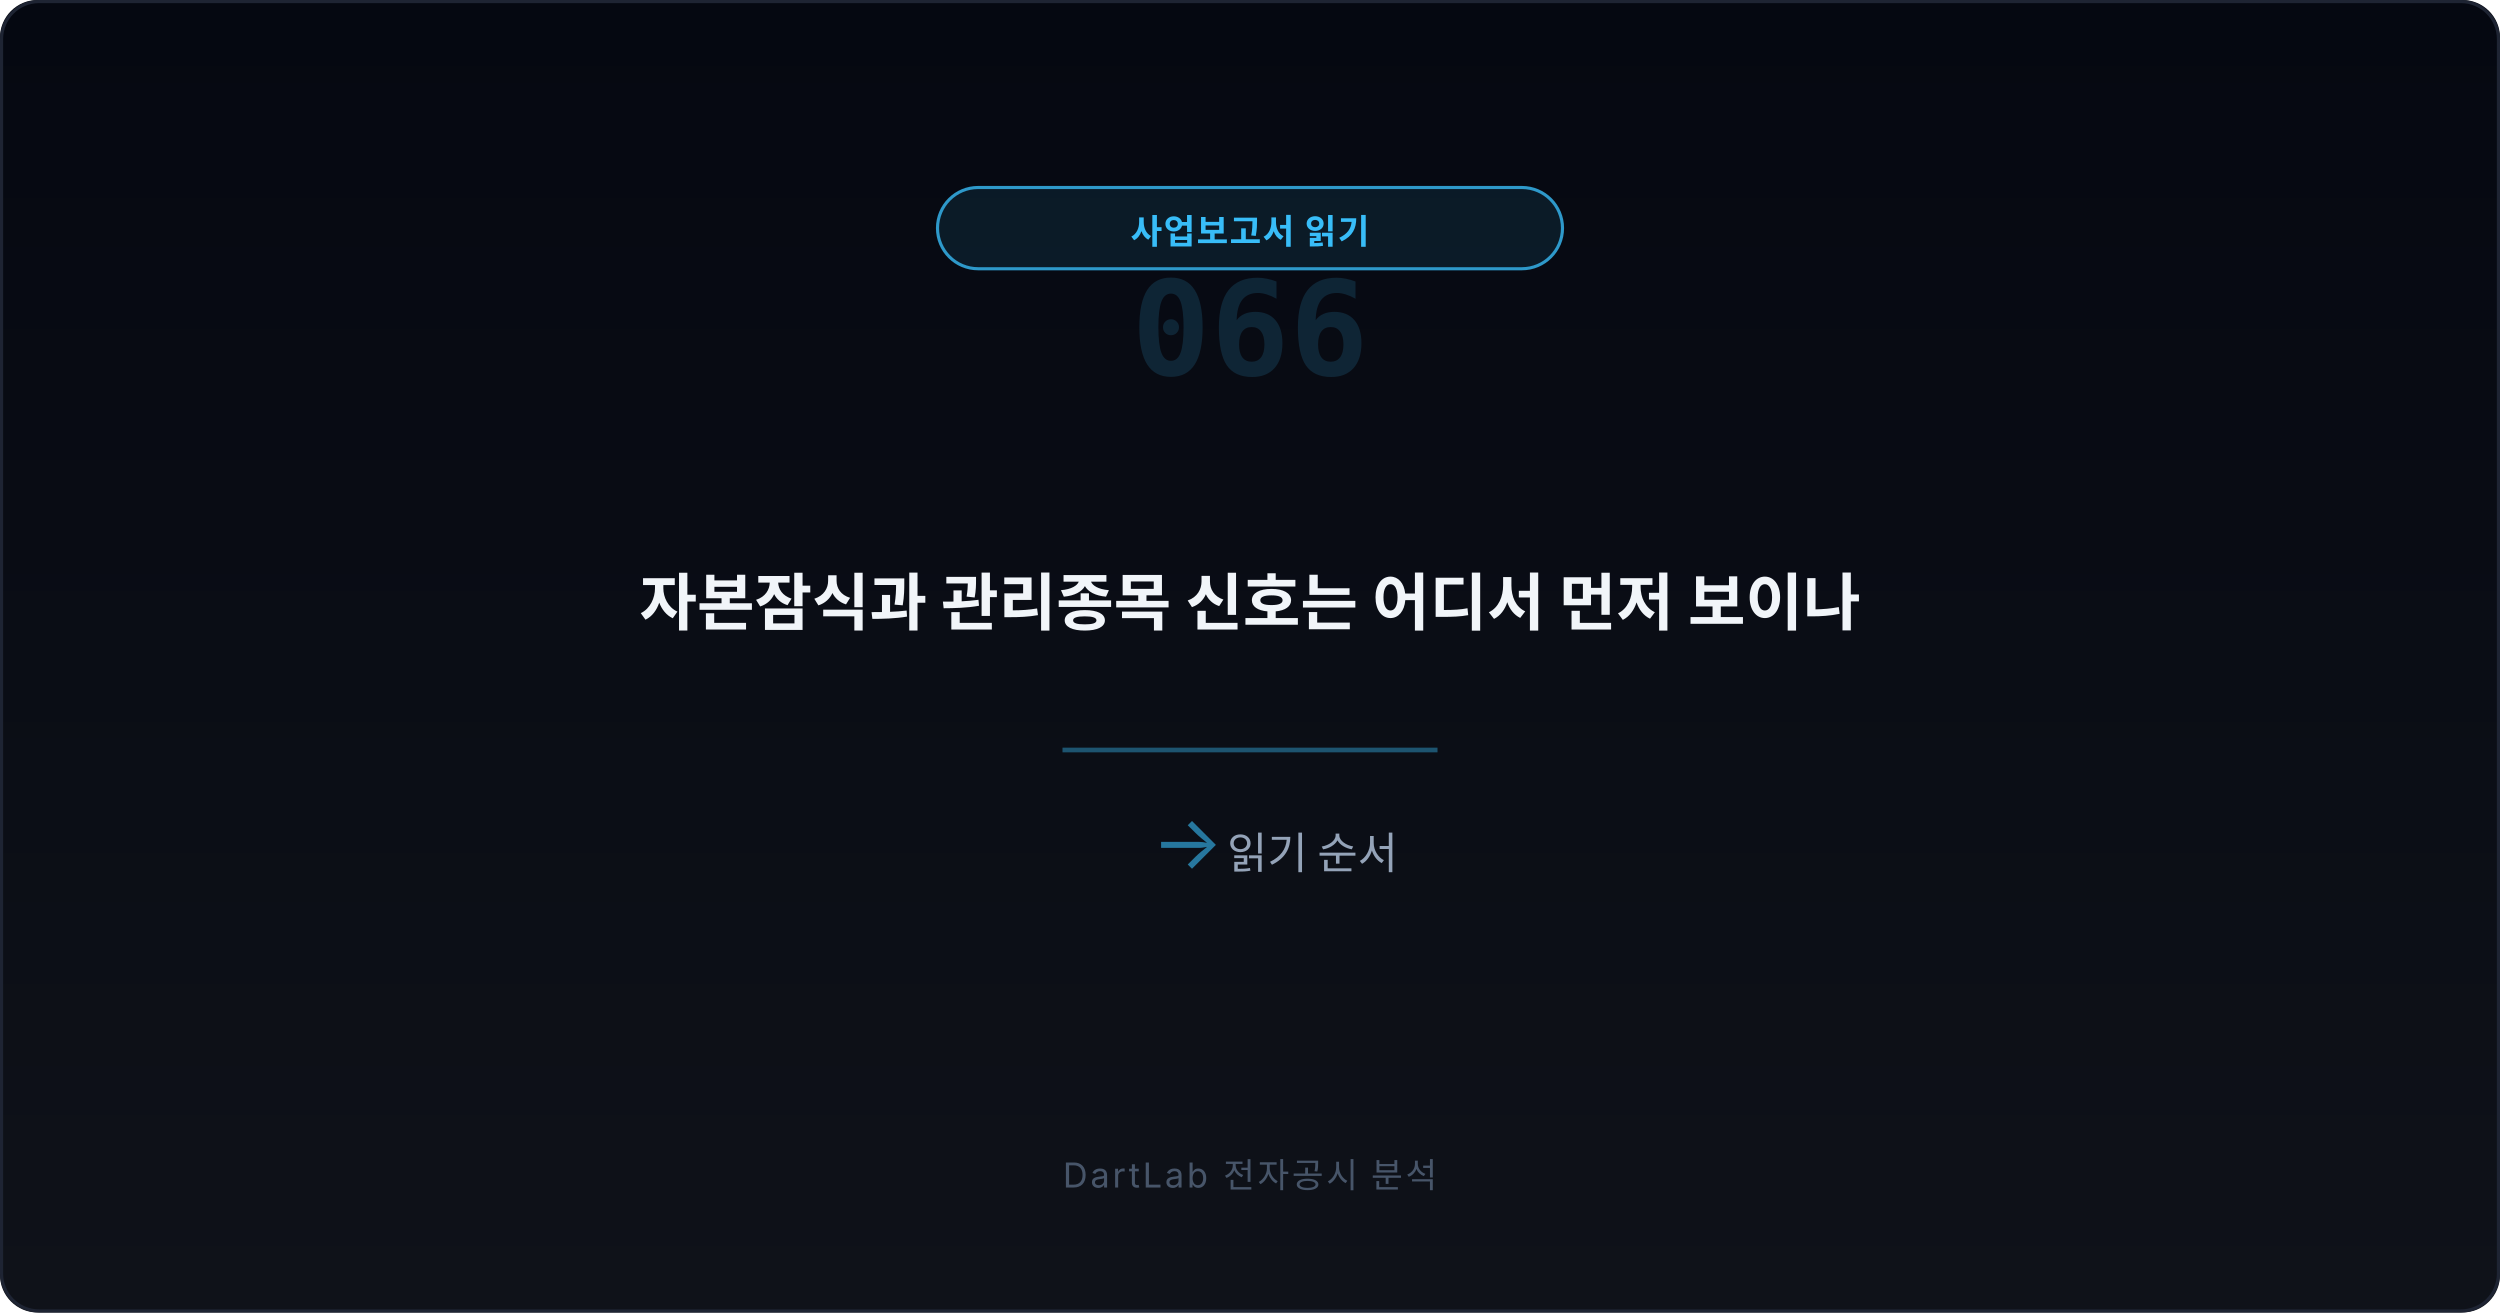
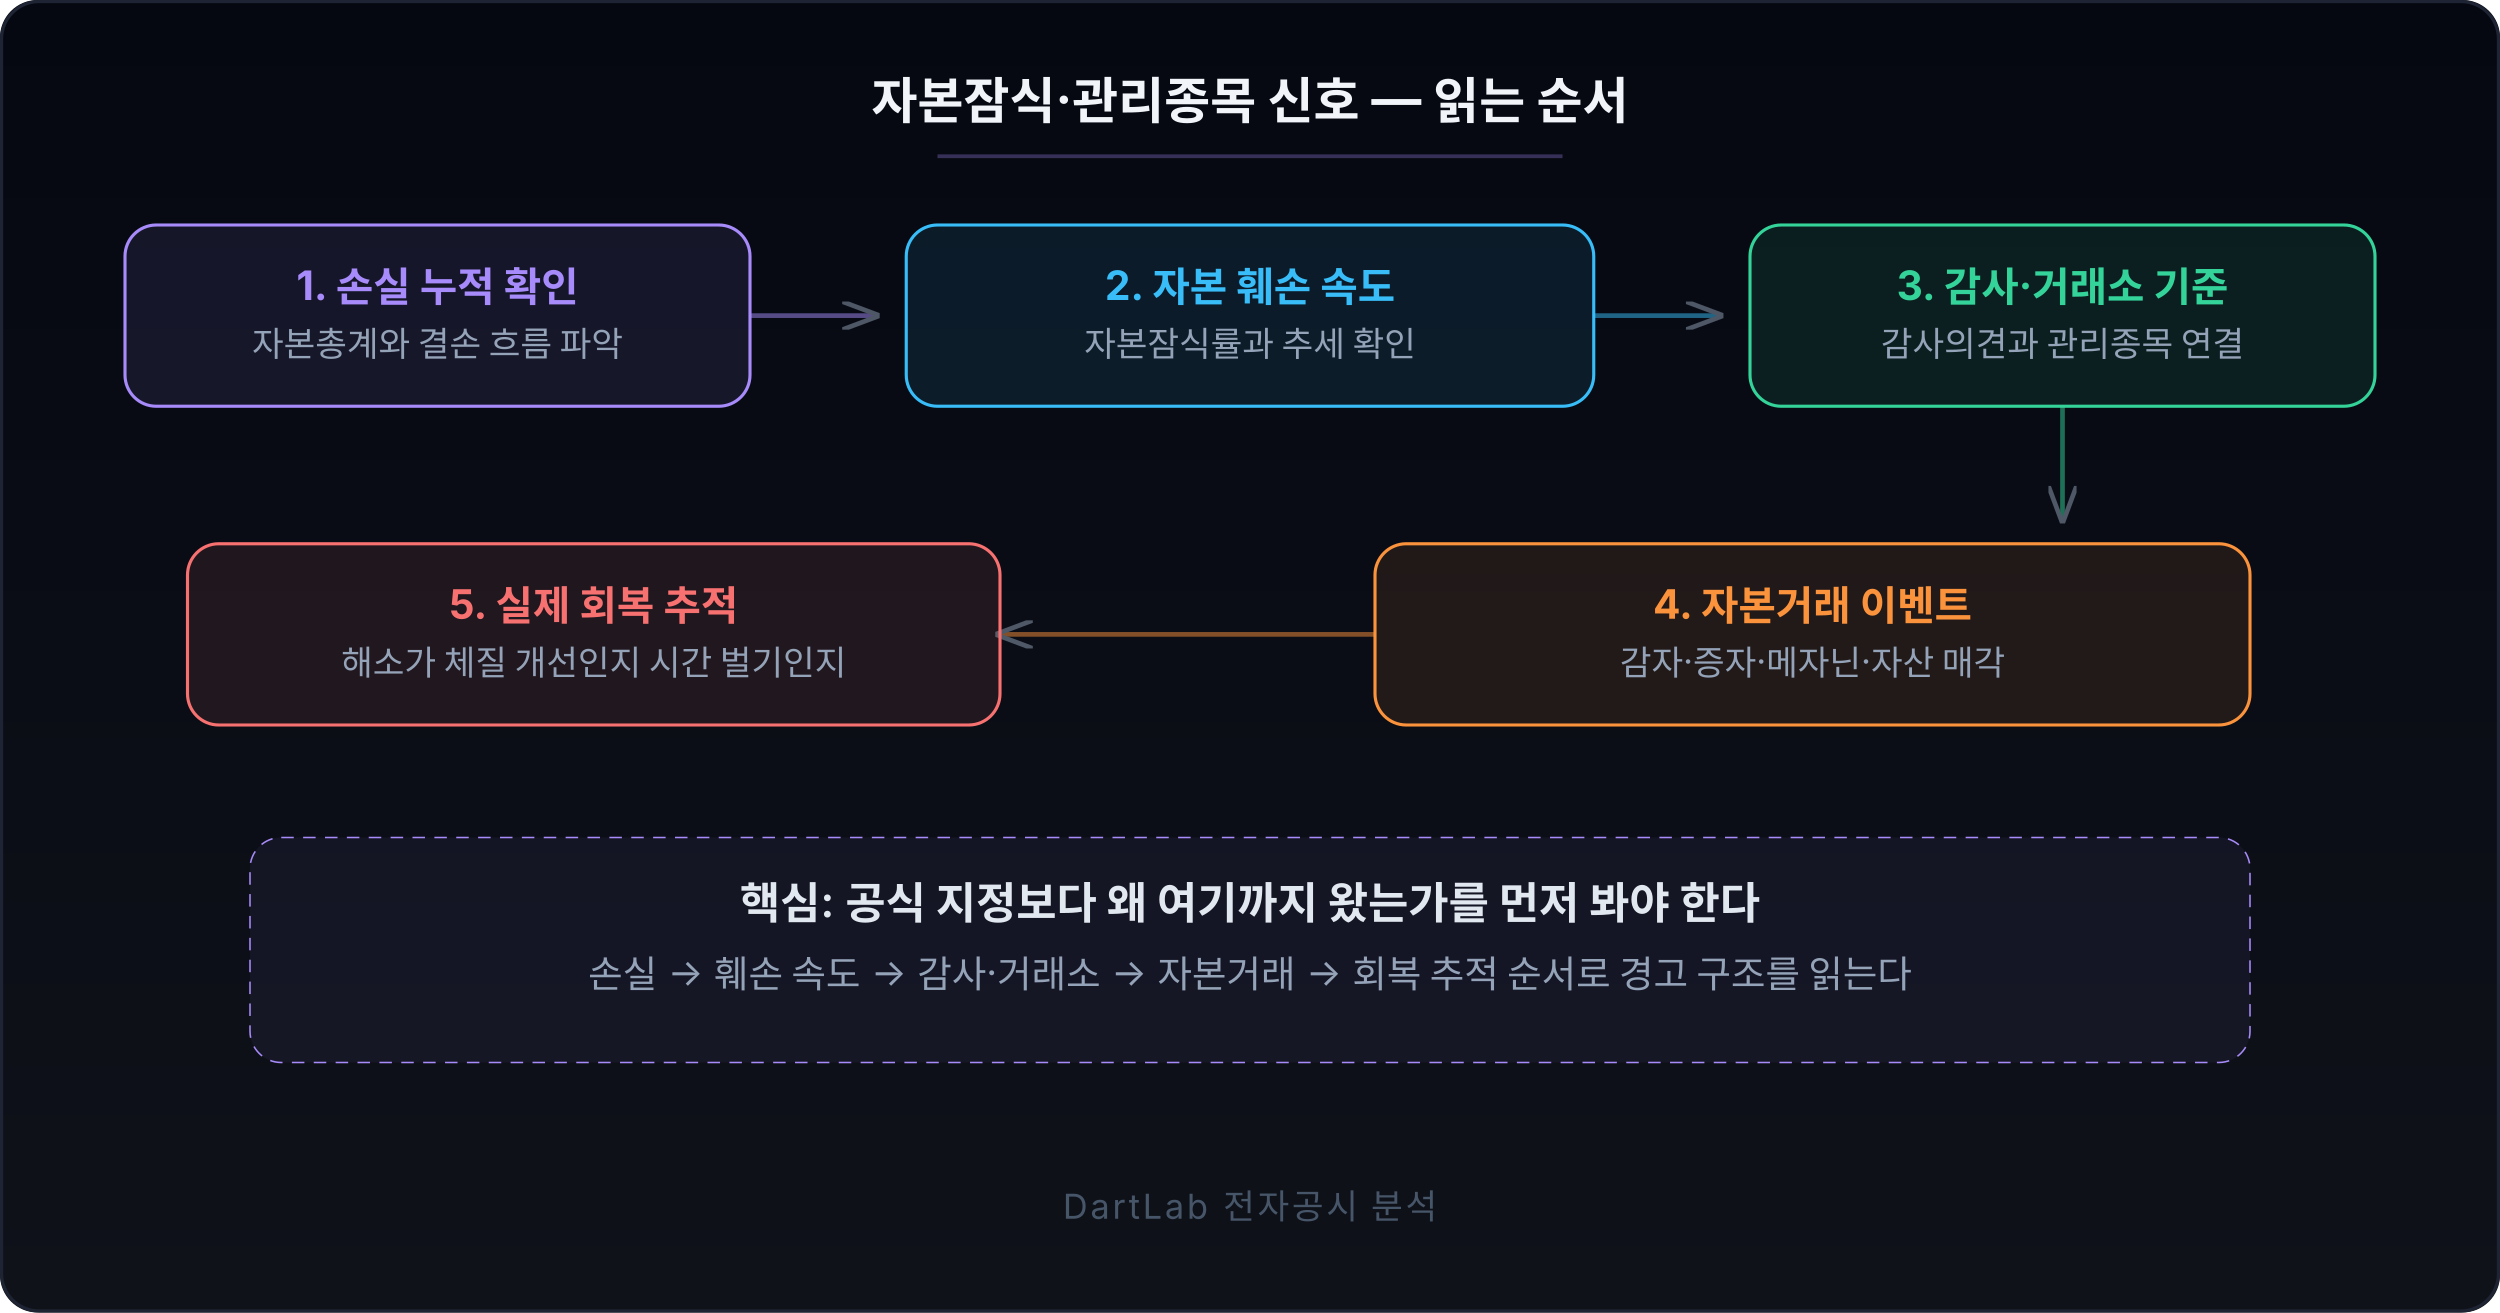
<svg xmlns="http://www.w3.org/2000/svg" viewBox="0 0 800 420" fill="none">
  <defs>
    <linearGradient id="bg" x1="0" y1="0" x2="0" y2="1">
      <stop offset="0%" stop-color="#050811" />
      <stop offset="100%" stop-color="#0f1219" />
    </linearGradient>
+     <marker id="arrow" markerWidth="8" markerHeight="6" refX="7" refY="3" orient="auto">
+       <path d="M0,0 L8,3 L0,6" fill="none" stroke="#94a3b8" stroke-width="1" />
+     </marker>
  </defs>
  <rect width="800" height="420" rx="12" fill="url(#bg)" />
  <rect x="0.5" y="0.5" width="799" height="419" rx="12" stroke="#1e2433" stroke-width="1" fill="none" />
-   <rect x="300" y="60" width="200" height="26" rx="13" fill="rgba(56,189,248,0.12)" stroke="#38bdf8" stroke-width="1" opacity="0.8" />
-   <text x="400" y="78" text-anchor="middle" font-family="Inter, system-ui, sans-serif" font-size="11" font-weight="600" fill="#38bdf8" letter-spacing="0.04em">사업보고서 읽기</text>
-   <text x="400" y="120" text-anchor="middle" font-family="JetBrains Mono, monospace" font-size="42" font-weight="800" fill="#38bdf8" opacity="0.15">066</text>
-   <text x="400" y="200" text-anchor="middle" font-family="Pretendard, Inter, sans-serif" font-size="20" font-weight="700" fill="#f1f5f9">자본잠식과 관리종목 신호는 어디서 먼저 보이나</text>
-   <line x1="340" y1="240" x2="460" y2="240" stroke="#38bdf8" stroke-width="1.5" opacity="0.4" />
-   <text x="380" y="278" text-anchor="middle" font-family="Inter, system-ui, sans-serif" font-size="24" fill="#38bdf8" opacity="0.6">→</text>
-   <text x="420" y="278" text-anchor="middle" font-family="Pretendard, Inter, sans-serif" font-size="14" fill="#94a3b8">읽기 순서</text>
-   <text x="400" y="380" text-anchor="middle" font-family="Inter, system-ui, sans-serif" font-size="11" fill="#475569" letter-spacing="0.08em">DartLab 전자공시 분석</text>
+   <text x="400" y="38" text-anchor="middle" font-family="Pretendard, Inter, sans-serif" font-size="16" font-weight="700" fill="#f1f5f9">자본잠식·관리종목 신호 — 읽는 순서</text>
+   <line x1="300" y1="50" x2="500" y2="50" stroke="#a78bfa" stroke-width="1.2" opacity="0.3" />
+   <rect x="40" y="72" width="200" height="58" rx="10" fill="rgba(167,139,250,0.10)" stroke="#a78bfa" stroke-width="1" />
+   <text x="140" y="96" text-anchor="middle" font-family="Pretendard, Inter, sans-serif" font-size="13" font-weight="700" fill="#a78bfa">1. 손실 누적 확인</text>
+   <text x="140" y="114" text-anchor="middle" font-family="Inter, system-ui, sans-serif" font-size="11" fill="#94a3b8">자본총계와 결손 흐름 파악</text>
+   <path d="M240 101 L280 101" stroke="#a78bfa" stroke-width="1.5" opacity="0.5" marker-end="url(#arrow)" />
+   <rect x="290" y="72" width="220" height="58" rx="10" fill="rgba(56,189,248,0.10)" stroke="#38bdf8" stroke-width="1" />
+   <text x="400" y="96" text-anchor="middle" font-family="Pretendard, Inter, sans-serif" font-size="13" font-weight="700" fill="#38bdf8">2. 자본 훼손 속도</text>
+   <text x="400" y="114" text-anchor="middle" font-family="Inter, system-ui, sans-serif" font-size="11" fill="#94a3b8">자본잠식률과 추세 확인</text>
+   <path d="M510 101 L550 101" stroke="#38bdf8" stroke-width="1.5" opacity="0.5" marker-end="url(#arrow)" />
+   <rect x="560" y="72" width="200" height="58" rx="10" fill="rgba(52,211,153,0.10)" stroke="#34d399" stroke-width="1" />
+   <text x="660" y="96" text-anchor="middle" font-family="Pretendard, Inter, sans-serif" font-size="13" font-weight="700" fill="#34d399">3. 감사·거래소 기준</text>
+   <text x="660" y="114" text-anchor="middle" font-family="Inter, system-ui, sans-serif" font-size="11" fill="#94a3b8">감사의견과 관리종목 연결</text>
+   <path d="M660 130 L660 166" stroke="#34d399" stroke-width="1.5" opacity="0.5" marker-end="url(#arrow)" />
+   <rect x="440" y="174" width="280" height="58" rx="10" fill="rgba(251,146,60,0.10)" stroke="#fb923c" stroke-width="1" />
+   <text x="580" y="198" text-anchor="middle" font-family="Pretendard, Inter, sans-serif" font-size="13" font-weight="700" fill="#fb923c">4. 자본거래 이벤트</text>
+   <text x="580" y="216" text-anchor="middle" font-family="Inter, system-ui, sans-serif" font-size="11" fill="#94a3b8">감자·증자·메자닌·자산 매각</text>
+   <path d="M440 203 L320 203" stroke="#fb923c" stroke-width="1.5" opacity="0.5" marker-end="url(#arrow)" />
+   <rect x="60" y="174" width="260" height="58" rx="10" fill="rgba(248,113,113,0.10)" stroke="#f87171" stroke-width="1" />
+   <text x="190" y="198" text-anchor="middle" font-family="Pretendard, Inter, sans-serif" font-size="13" font-weight="700" fill="#f87171">5. 실제 회복 추적</text>
+   <text x="190" y="216" text-anchor="middle" font-family="Inter, system-ui, sans-serif" font-size="11" fill="#94a3b8">해소가 체질 개선인지 시간 벌기인지</text>
+   <rect x="80" y="268" width="640" height="72" rx="10" fill="rgba(167,139,250,0.06)" stroke="#a78bfa" stroke-width="0.5" stroke-dasharray="4 3" />
+   <text x="400" y="294" text-anchor="middle" font-family="Pretendard, Inter, sans-serif" font-size="14" font-weight="600" fill="#e2e8f0">핵심: 공식 지정보다 왜 여기까지 왔는가를 먼저 봐야 한다</text>
+   <text x="400" y="316" text-anchor="middle" font-family="Inter, system-ui, sans-serif" font-size="12" fill="#94a3b8">손실 → 훼손 속도 → 감사·거래소 → 자본거래 → 회복 추적 순서로 경고 구조를 읽는다</text>
+   <text x="400" y="390" text-anchor="middle" font-family="Inter, system-ui, sans-serif" font-size="11" fill="#475569" letter-spacing="0.08em">DartLab 전자공시 분석</text>
</svg>
